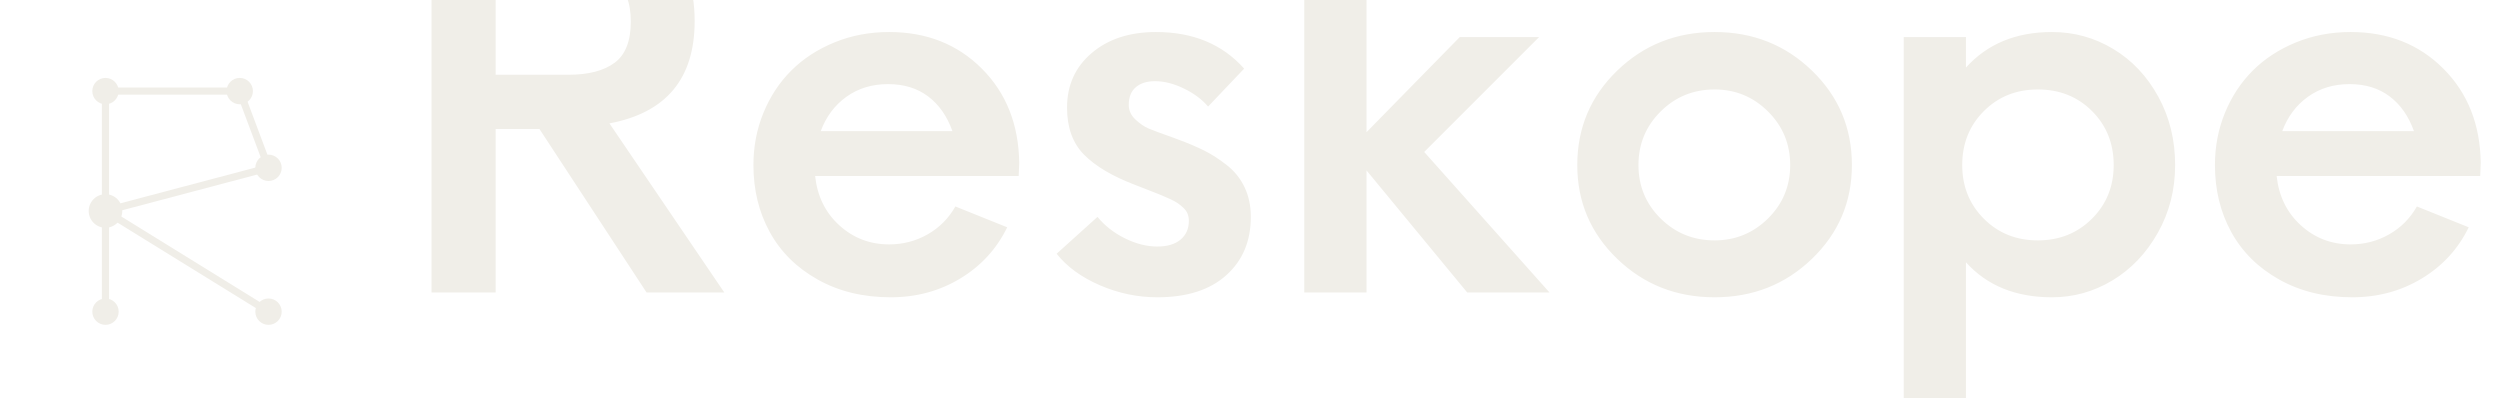
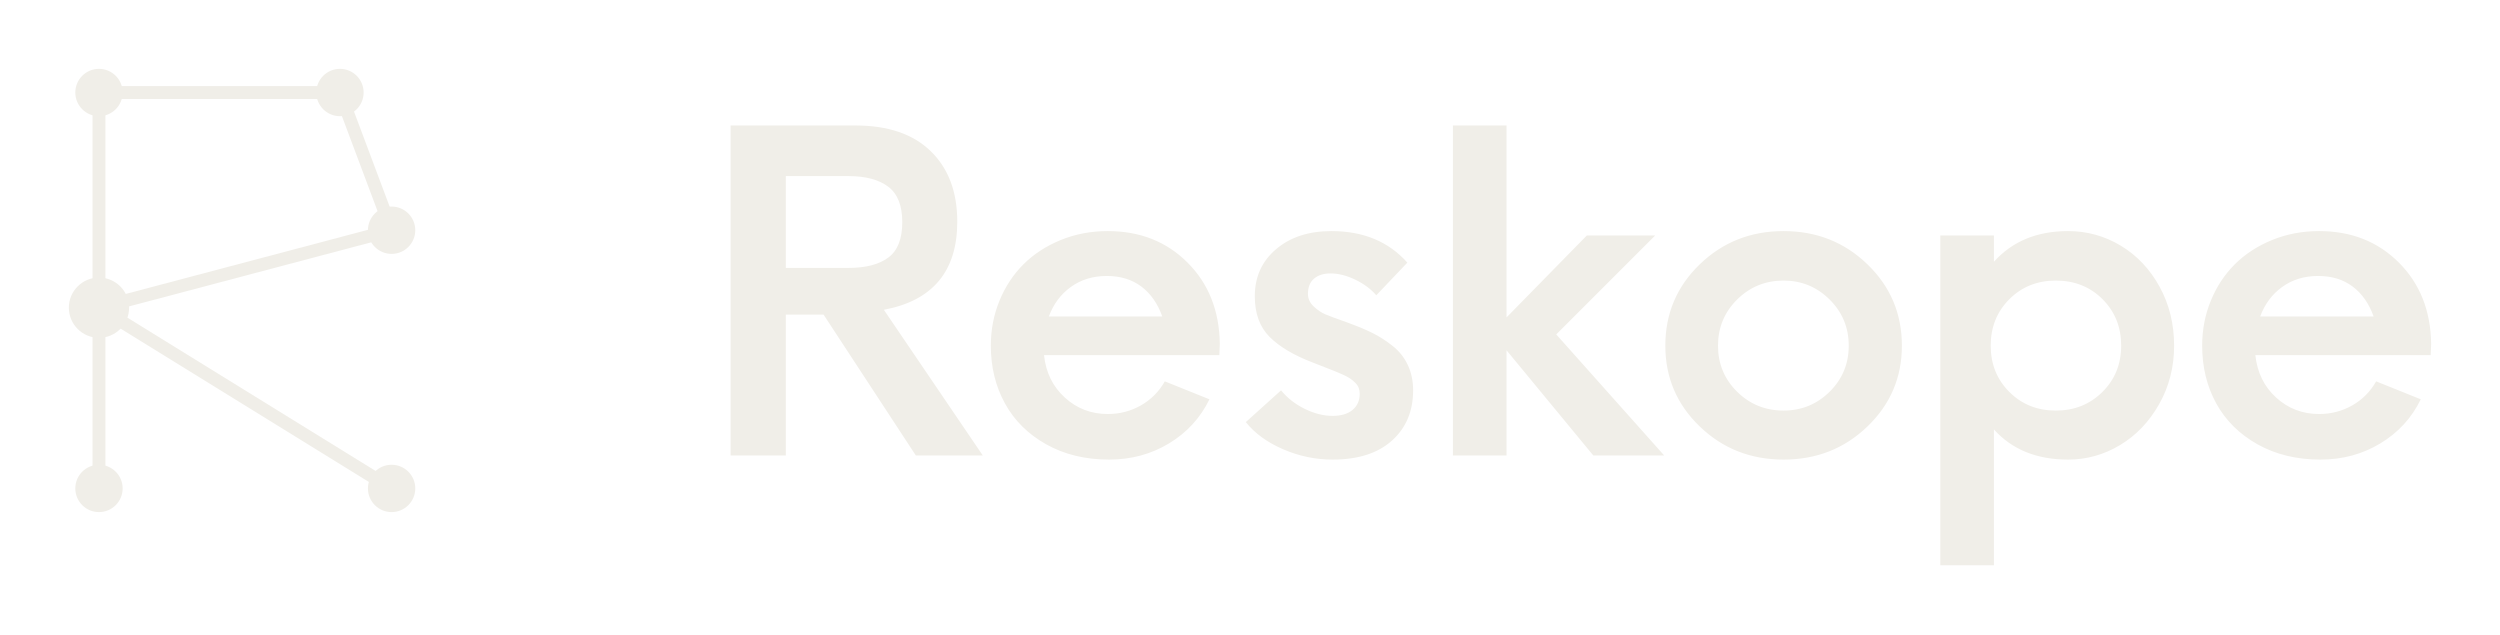
- <svg xmlns="http://www.w3.org/2000/svg" viewBox="-8 -8 1042.8 166.0" width="1042.8" height="166.0" role="img" aria-label="Reskope">
+ <svg xmlns="http://www.w3.org/2000/svg" viewBox="13 8.5 580.95 147.35" width="580.95" height="147.35" role="img" aria-label="Reskope">
  <g fill="none" stroke="#F0EEE8" stroke-width="3" stroke-linecap="round">
    <path d="M36 30L36 80" />
    <path d="M36 80L36 122" />
    <path d="M36 30L92 30" />
    <path d="M92 30L104 62" />
    <path d="M104 62L36 80" />
    <path d="M36 80L104 122" />
  </g>
  <g fill="#F0EEE8">
    <circle cx="36" cy="30" r="5.5" />
    <circle cx="92" cy="30" r="5.5" />
    <circle cx="104" cy="62" r="5.5" />
    <circle cx="36" cy="80" r="7" />
    <circle cx="36" cy="122" r="5.5" />
    <circle cx="104" cy="122" r="5.5" />
  </g>
-   <g transform="translate(155.84 114.00) scale(0.78)" fill="#F0EEE8">
-     <path d="M20.714 0.0V-204.857H98.286Q128.571 -204.857 145.0 -188.857Q161.429 -172.857 161.429 -145.143Q161.429 -99.0 115.857 -90.429L177.286 0.0H135.714L78.429 -87.429H55.0V0.0ZM55.0 -116.429H93.857Q110.0 -116.429 118.643 -122.857Q127.286 -129.286 127.286 -144.857Q127.286 -160.286 118.571 -166.857Q109.857 -173.429 93.857 -173.429H55.0Z M266.286 2.571Q244.143 2.571 227.214 -6.929Q210.286 -16.429 201.571 -32.357Q192.857 -48.286 192.857 -68.143Q192.857 -83.0 198.214 -96.071Q203.571 -109.143 213.071 -118.643Q222.571 -128.143 236.143 -133.714Q249.714 -139.286 265.429 -139.286Q295.429 -139.286 315.0 -119.714Q334.571 -100.143 335.0 -69.286L334.714 -62.286H225.857Q227.571 -46.143 238.786 -35.929Q250.0 -25.714 265.429 -25.714Q276.571 -25.714 286.0 -31.071Q295.429 -36.429 300.857 -46.0L328.571 -34.857Q320.143 -17.571 303.5 -7.5Q286.857 2.571 266.286 2.571ZM228.857 -86.286H299.286Q295.0 -98.286 286.286 -104.857Q277.571 -111.429 264.857 -111.429Q252.0 -111.429 242.571 -104.643Q233.143 -97.857 228.857 -86.286Z M408.857 2.571Q393 2.571 378.143 -3.857Q363.286 -10.286 355 -20.714L376.857 -40.429Q382.714 -33.286 391.571 -28.929Q400.429 -24.571 408.857 -24.571Q416.857 -24.571 421.286 -28.286Q425.714 -32.0 425.714 -38.286Q425.714 -40.286 425.071 -42.0Q424.429 -43.714 422.857 -45.214Q421.286 -46.714 419.714 -47.786Q418.143 -48.857 415.143 -50.214Q412.143 -51.571 410 -52.429Q407.857 -53.286 403.643 -54.929Q399.429 -56.571 396.857 -57.571Q378.857 -64.429 369.714 -73.643Q360.571 -82.857 360.571 -98.857Q360.571 -116.857 373.786 -128.071Q387 -139.286 408.143 -139.286Q437.857 -139.286 455.286 -119.714L436 -99.429Q431.143 -105.143 423.071 -109.071Q415 -113.0 407.571 -113.0Q401.143 -113.0 397.357 -109.786Q393.571 -106.571 393.571 -100.286Q393.571 -95.857 397.143 -92.5Q400.714 -89.143 404.286 -87.643Q407.857 -86.143 417.571 -82.714Q419.143 -82.143 419.857 -81.857Q428 -78.857 434 -75.857Q440 -72.857 446.143 -68.0Q452.286 -63.143 455.571 -56.143Q458.857 -49.143 458.857 -40.429Q458.857 -21.0 445.714 -9.214Q432.571 2.571 408.857 2.571Z M574.571 0.0 520.714 -65.286V0.0H487.429V-204.857H520.714V-85.714L570.571 -136.571H613.0L551.571 -75.143L618.571 0.0Z M633.429 -68.143Q633.429 -98.0 654.786 -118.643Q676.143 -139.286 706.857 -139.286Q737.571 -139.286 758.929 -118.643Q780.286 -98.0 780.286 -68.143Q780.286 -38.571 758.929 -18.0Q737.571 2.571 706.857 2.571Q676.143 2.571 654.786 -18.0Q633.429 -38.571 633.429 -68.143ZM706.857 -27.857Q723.571 -27.857 735.429 -39.571Q747.286 -51.286 747.286 -68.143Q747.286 -85.0 735.429 -96.786Q723.571 -108.571 706.857 -108.571Q689.857 -108.571 678.0 -96.786Q666.143 -85.0 666.143 -68.143Q666.143 -51.286 678.0 -39.571Q689.857 -27.857 706.857 -27.857Z M887.286 2.571Q858.143 2.571 841.286 -16.143V68.143H808.0V-136.571H841.286V-120.286Q858.429 -139.286 887.286 -139.286Q905.0 -139.286 920.071 -130.214Q935.143 -121.143 944.143 -104.714Q953.143 -88.286 953.143 -68.143Q953.143 -48.286 943.857 -31.857Q934.571 -15.429 919.571 -6.429Q904.571 2.571 887.286 2.571ZM839.286 -68.143Q839.286 -51.0 850.857 -39.429Q862.429 -27.857 879.714 -27.857Q897.0 -27.857 908.643 -39.429Q920.286 -51.0 920.286 -68.143Q920.286 -85.429 908.714 -97.0Q897.143 -108.571 879.714 -108.571Q862.429 -108.571 850.857 -97.0Q839.286 -85.429 839.286 -68.143Z M1047.857 2.571Q1025.714 2.571 1008.786 -6.929Q991.857 -16.429 983.143 -32.357Q974.429 -48.286 974.429 -68.143Q974.429 -83.0 979.786 -96.071Q985.143 -109.143 994.643 -118.643Q1004.143 -128.143 1017.714 -133.714Q1031.286 -139.286 1047.0 -139.286Q1077.0 -139.286 1096.571 -119.714Q1116.143 -100.143 1116.571 -69.286L1116.286 -62.286H1007.429Q1009.143 -46.143 1020.357 -35.929Q1031.571 -25.714 1047.0 -25.714Q1058.143 -25.714 1067.571 -31.071Q1077.0 -36.429 1082.429 -46.0L1110.143 -34.857Q1101.714 -17.571 1085.071 -7.5Q1068.429 2.571 1047.857 2.571ZM1010.429 -86.286H1080.857Q1076.571 -98.286 1067.857 -104.857Q1059.143 -111.429 1046.429 -111.429Q1033.571 -111.429 1024.143 -104.643Q1014.714 -97.857 1010.429 -86.286Z" />
-   </g>
+   <path fill="#F0EEE8" d="M182.78 114.34V37.66H211.81Q223.15 37.66 229.3 43.65Q235.45 49.64 235.45 60.01Q235.45 77.28 218.39 80.49L241.38 114.34H225.82L204.38 81.61H195.61V114.34ZM195.61 70.76H210.15Q216.2 70.76 219.43 68.35Q222.67 65.95 222.67 60.12Q222.67 54.34 219.4 51.88Q216.14 49.42 210.15 49.42H195.61Z M270.74 115.3Q262.45 115.3 256.11 111.75Q249.78 108.19 246.52 102.23Q243.25 96.27 243.25 88.83Q243.25 83.27 245.26 78.38Q247.26 73.49 250.82 69.93Q254.38 66.38 259.46 64.29Q264.54 62.2 270.42 62.2Q281.65 62.2 288.97 69.53Q296.3 76.86 296.46 88.41L296.35 91.03H255.61Q256.25 97.07 260.45 100.89Q264.64 104.71 270.42 104.71Q274.59 104.71 278.12 102.71Q281.65 100.7 283.68 97.12L294.05 101.29Q290.9 107.76 284.67 111.53Q278.44 115.3 270.74 115.3ZM256.73 82.04H283.09Q281.49 77.55 278.23 75.09Q274.96 72.63 270.2 72.63Q265.39 72.63 261.86 75.17Q258.33 77.71 256.73 82.04Z M322.66 115.3Q316.73 115.3 311.17 112.9Q305.61 110.49 302.5 106.59L310.69 99.21Q312.88 101.88 316.19 103.51Q319.51 105.14 322.66 105.14Q325.66 105.14 327.32 103.75Q328.97 102.36 328.97 100.01Q328.97 99.26 328.73 98.62Q328.49 97.98 327.9 97.42Q327.32 96.85 326.73 96.45Q326.14 96.05 325.02 95.54Q323.89 95.04 323.09 94.72Q322.29 94.39 320.71 93.78Q319.13 93.16 318.17 92.79Q311.43 90.22 308.01 86.77Q304.59 83.33 304.59 77.34Q304.59 70.6 309.54 66.4Q314.48 62.2 322.4 62.2Q333.52 62.2 340.04 69.53L332.82 77.12Q331 74.98 327.98 73.51Q324.96 72.04 322.18 72.04Q319.78 72.04 318.36 73.25Q316.94 74.45 316.94 76.8Q316.94 78.46 318.28 79.72Q319.62 80.97 320.95 81.53Q322.29 82.1 325.93 83.38Q326.51 83.59 326.78 83.7Q329.83 84.82 332.07 85.95Q334.32 87.07 336.62 88.89Q338.92 90.7 340.15 93.33Q341.38 95.95 341.38 99.21Q341.38 106.48 336.46 110.89Q331.54 115.3 322.66 115.3Z M383.25 114.34 363.09 89.9V114.34H350.63V37.66H363.09V82.26L381.75 63.22H397.63L374.64 86.21L399.72 114.34Z M399.99 88.83Q399.99 77.66 407.98 69.93Q415.98 62.2 427.47 62.2Q438.97 62.2 446.96 69.93Q454.96 77.66 454.96 88.83Q454.96 99.9 446.96 107.6Q438.97 115.3 427.47 115.3Q415.98 115.3 407.98 107.6Q399.99 99.9 399.99 88.83ZM427.47 103.91Q433.73 103.91 438.17 99.53Q442.61 95.14 442.61 88.83Q442.61 82.52 438.17 78.11Q433.73 73.7 427.47 73.7Q421.11 73.7 416.67 78.11Q412.23 82.52 412.23 88.83Q412.23 95.14 416.67 99.53Q421.11 103.91 427.47 103.91Z M493.57 115.3Q482.66 115.3 476.35 108.3V139.85H463.89V63.22H476.35V69.32Q482.76 62.2 493.57 62.2Q500.2 62.2 505.84 65.6Q511.48 69 514.85 75.14Q518.22 81.29 518.22 88.83Q518.22 96.27 514.74 102.42Q511.27 108.56 505.65 111.93Q500.04 115.3 493.57 115.3ZM475.6 88.83Q475.6 95.25 479.93 99.58Q484.26 103.91 490.73 103.91Q497.2 103.91 501.56 99.58Q505.92 95.25 505.92 88.83Q505.92 82.36 501.59 78.03Q497.26 73.7 490.73 73.7Q484.26 73.7 479.93 78.03Q475.6 82.36 475.6 88.83Z M552.23 115.3Q543.94 115.3 537.6 111.75Q531.27 108.19 528 102.23Q524.74 96.27 524.74 88.83Q524.74 83.27 526.75 78.38Q528.75 73.49 532.31 69.93Q535.87 66.38 540.95 64.29Q546.03 62.2 551.91 62.2Q563.14 62.2 570.46 69.53Q577.79 76.86 577.95 88.41L577.84 91.03H537.1Q537.74 97.07 541.93 100.89Q546.13 104.71 551.91 104.71Q556.08 104.71 559.61 102.71Q563.14 100.7 565.17 97.12L575.54 101.29Q572.39 107.76 566.16 111.53Q559.93 115.3 552.23 115.3ZM538.22 82.04H564.58Q562.98 77.55 559.71 75.09Q556.45 72.63 551.69 72.63Q546.88 72.63 543.35 75.17Q539.82 77.71 538.22 82.04Z" />
</svg>
